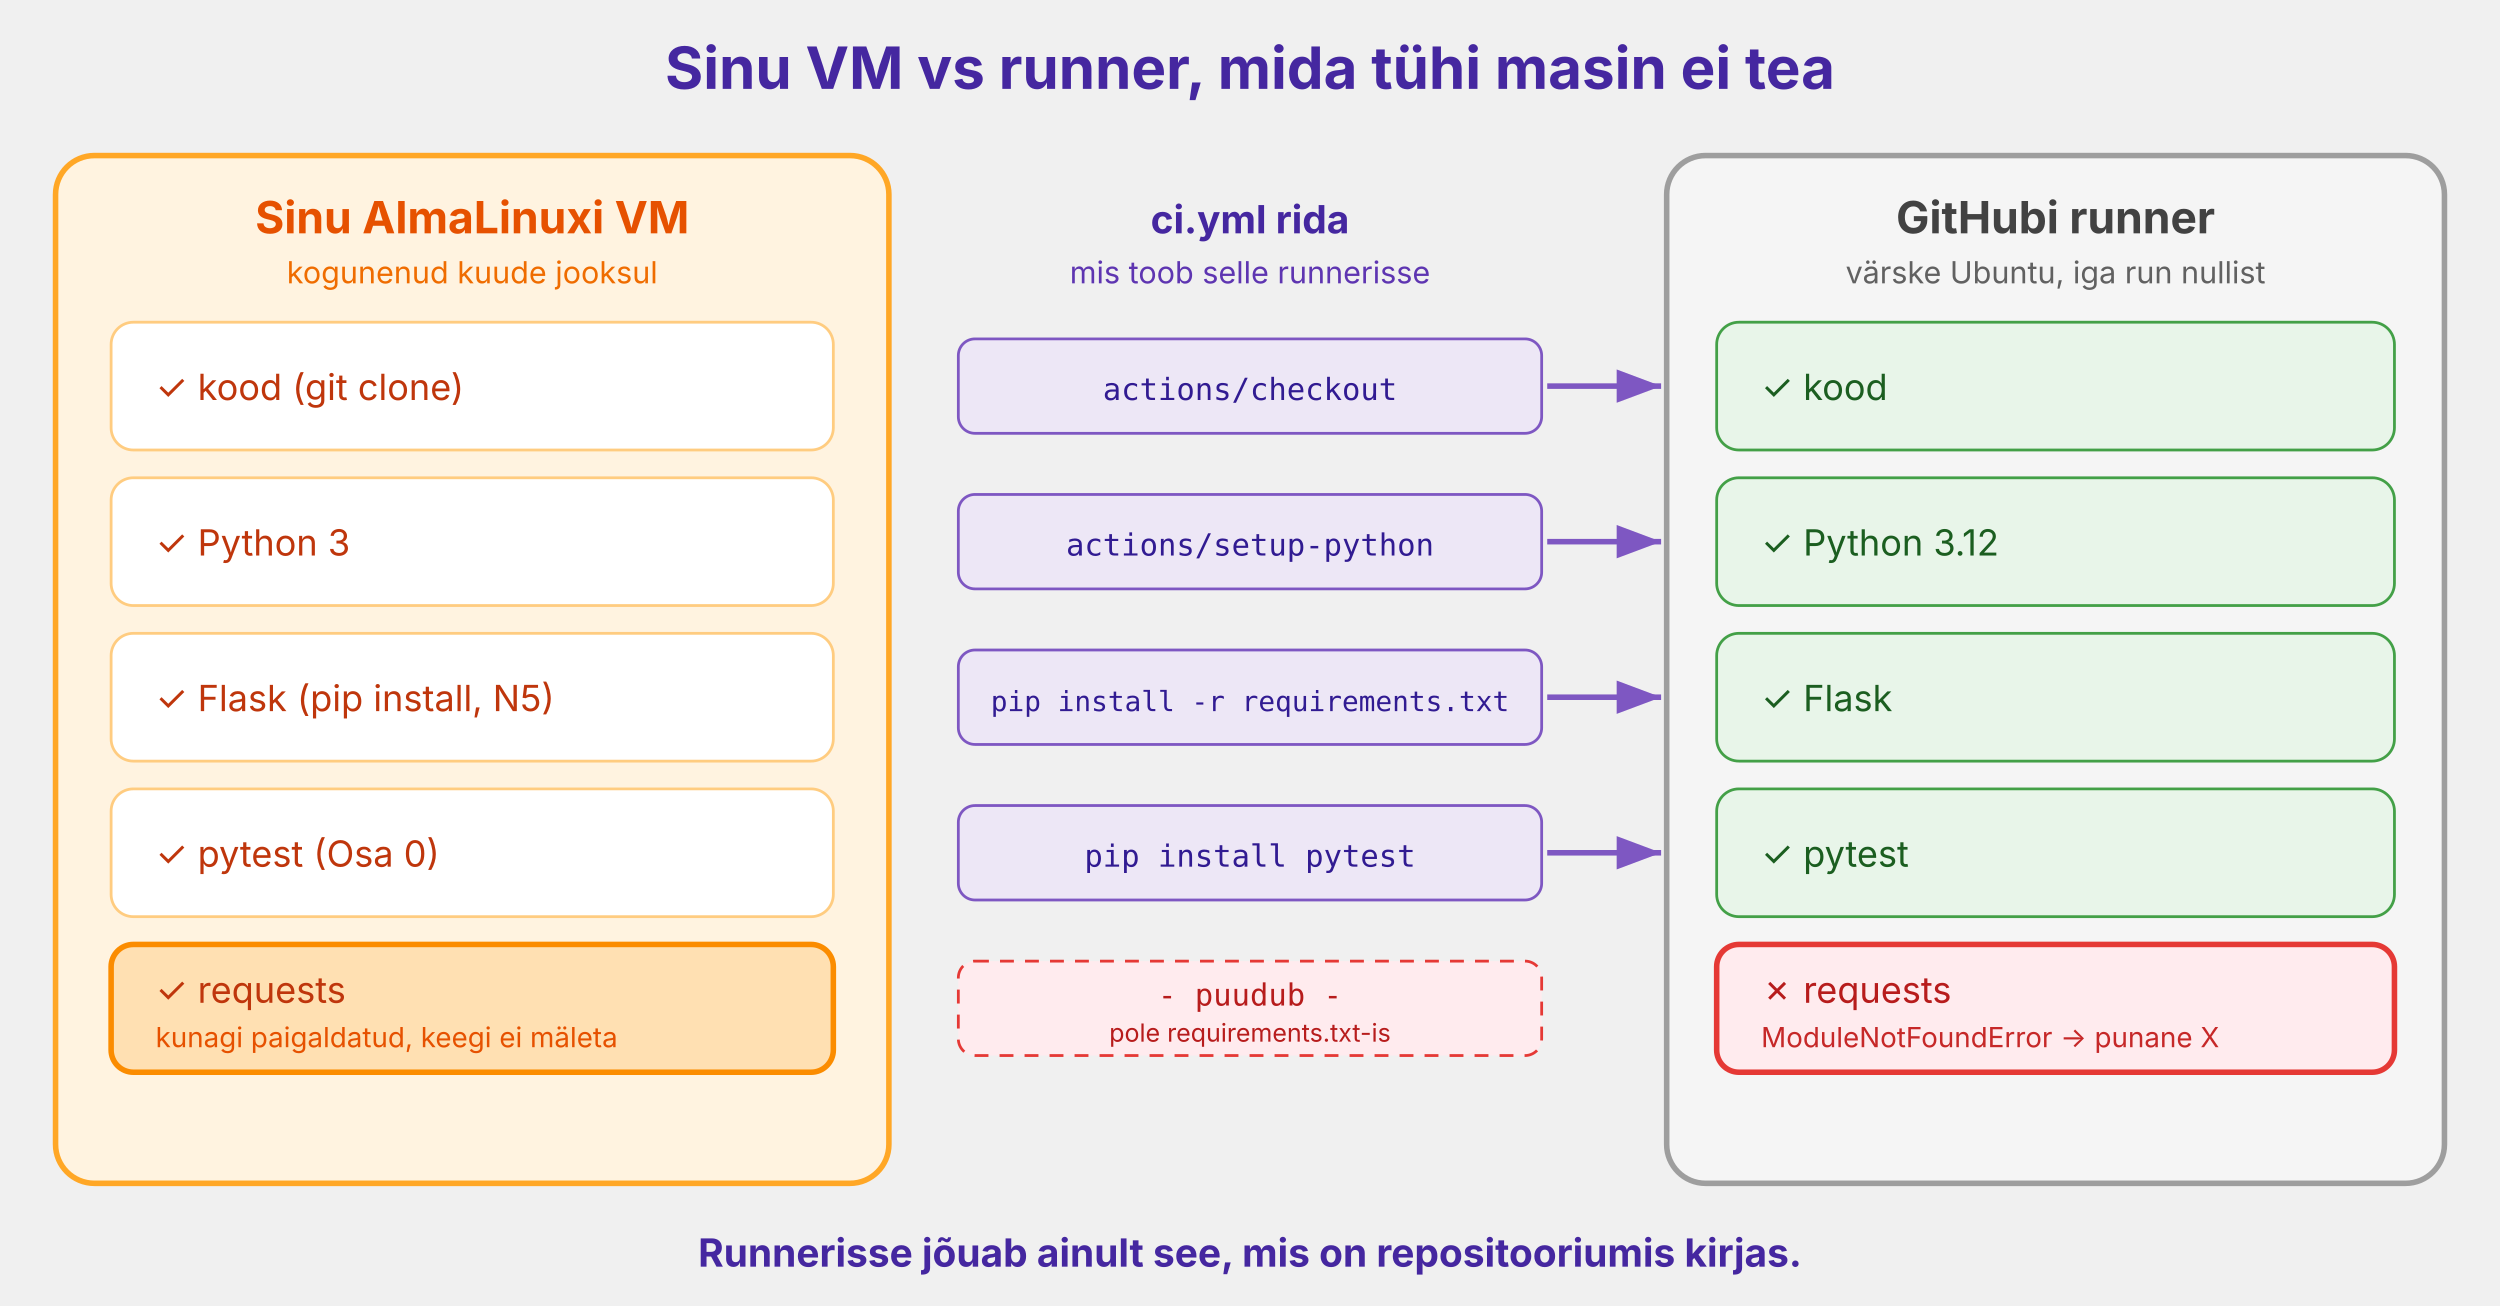
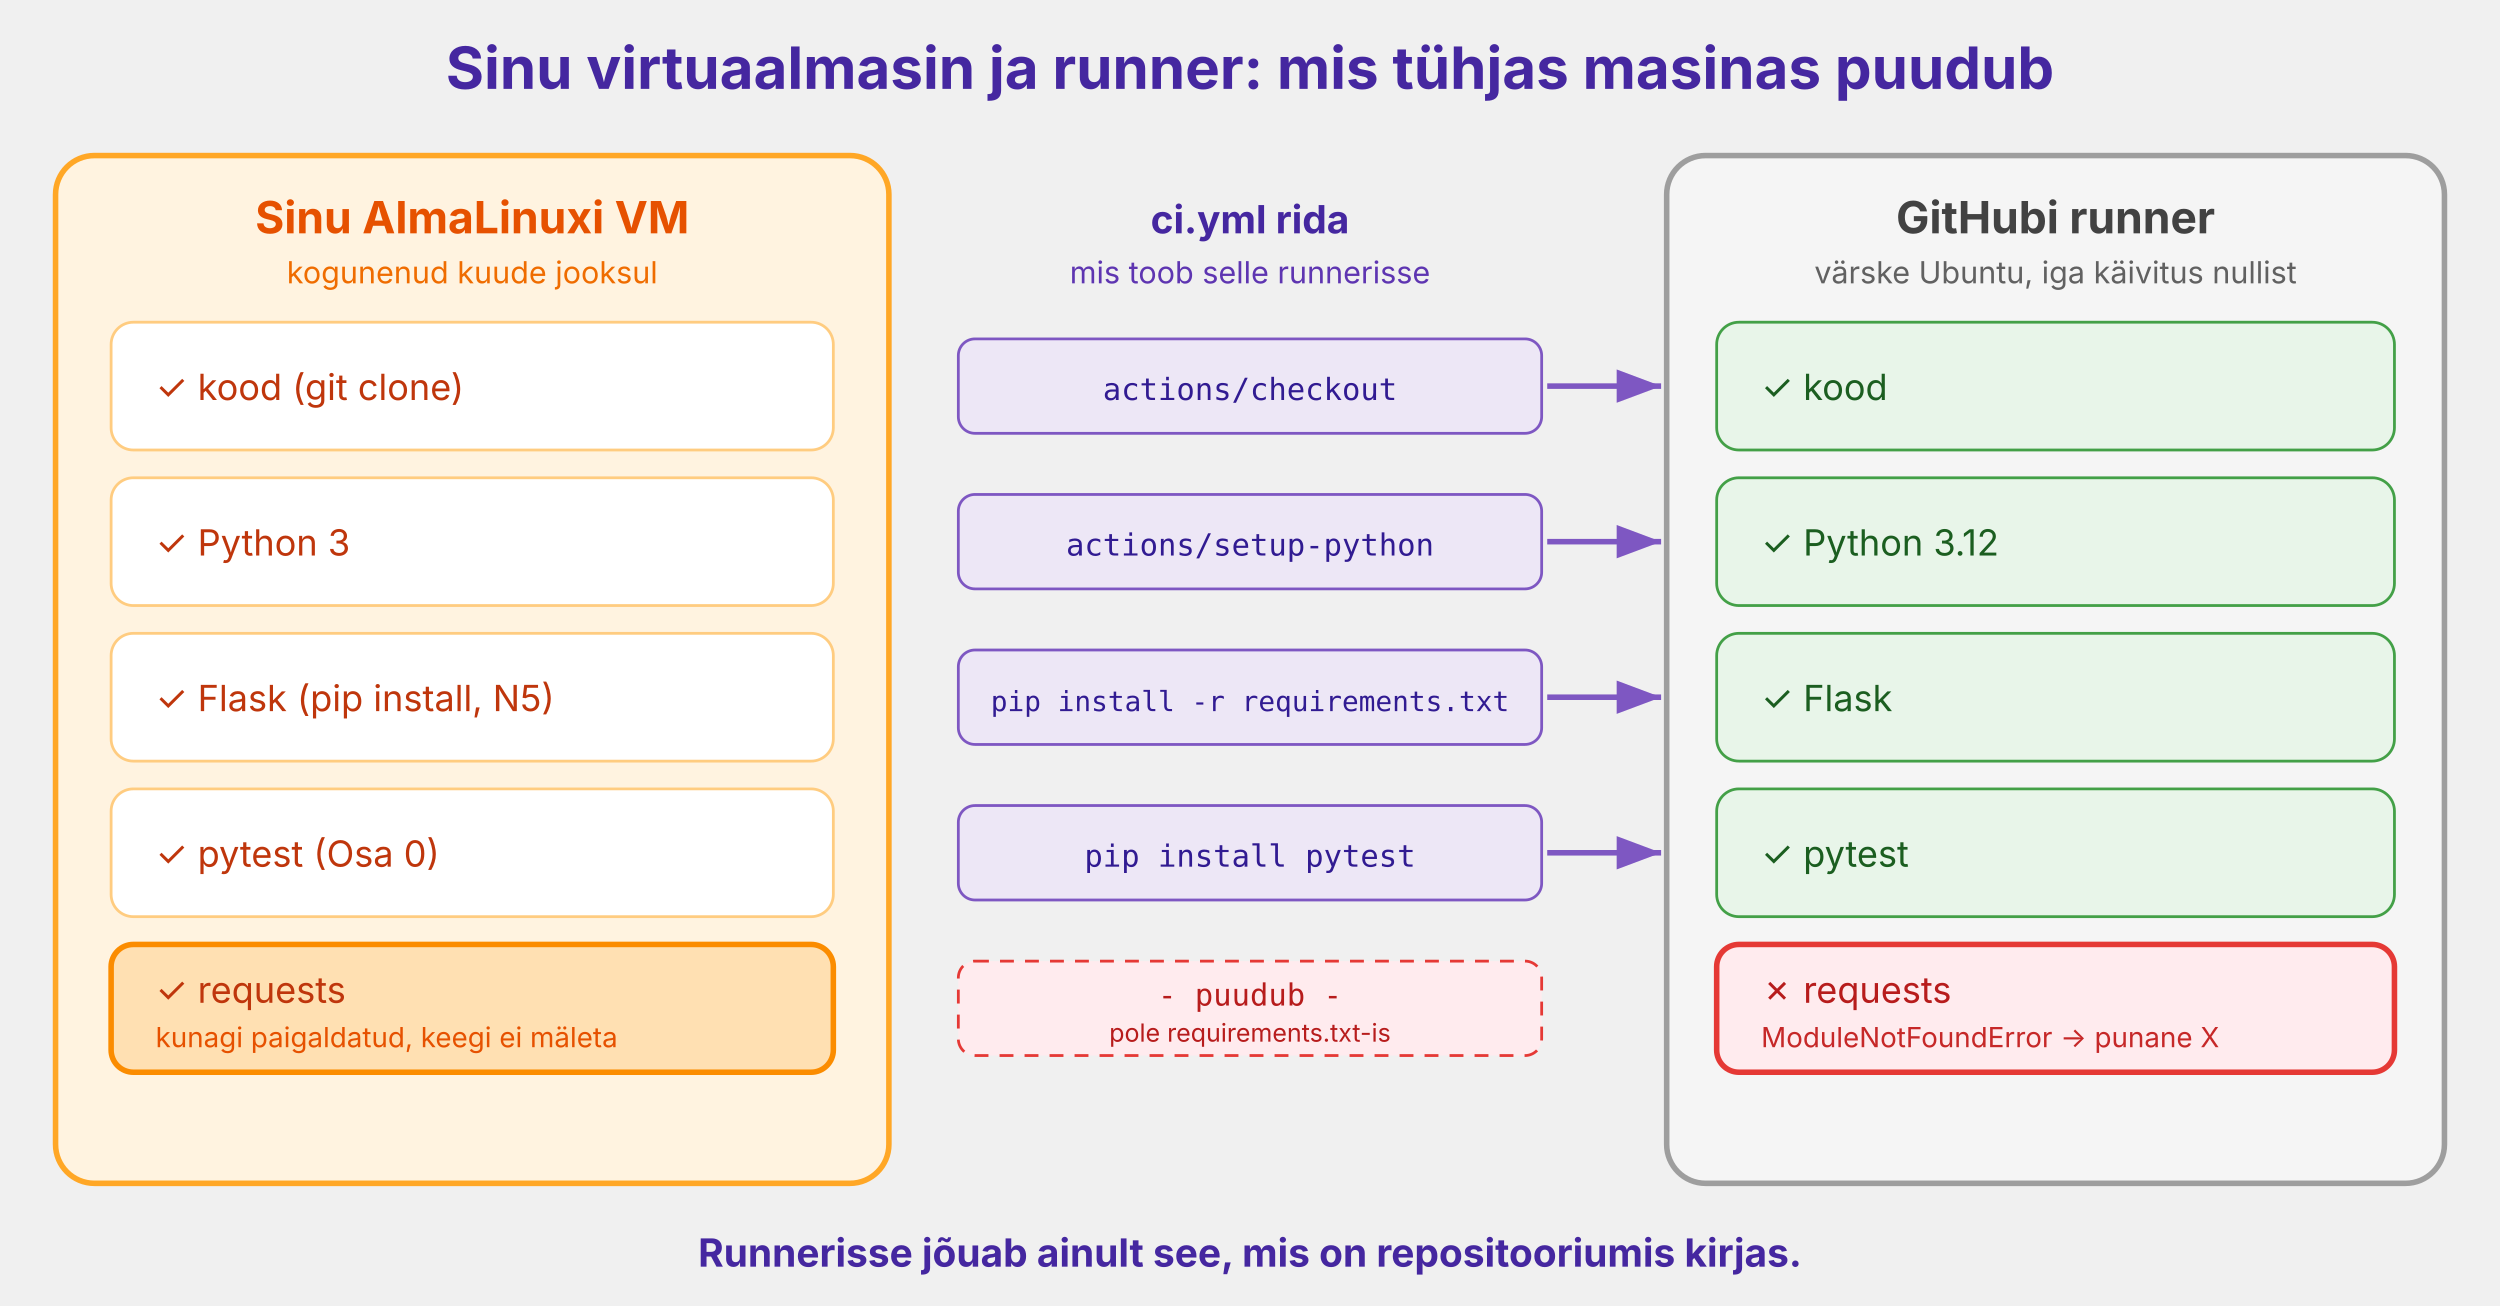
<svg xmlns="http://www.w3.org/2000/svg" viewBox="0 0 900 470" font-family="Inter, -apple-system, sans-serif">
  <defs>
    <marker id="a7" markerWidth="10" markerHeight="10" refX="8" refY="3" orient="auto">
      <path d="M0,0 L8,3 L0,6 Z" fill="#7e57c2" />
    </marker>
  </defs>
-   <text x="450" y="32" text-anchor="middle" font-size="21" font-weight="700" fill="#4527a0">Sinu VM vs runner, mida tühi masin ei tea</text>
+   <text x="450" y="32" text-anchor="middle" font-size="21" font-weight="700" fill="#4527a0">Sinu virtuaalmasin ja runner: mis tühjas masinas puudub</text>
  <rect x="20" y="56" width="300" height="370" rx="14" fill="#fff3e0" stroke="#ffa726" stroke-width="2" />
  <text x="170" y="84" text-anchor="middle" font-size="16" font-weight="700" fill="#e65100">Sinu AlmaLinuxi VM</text>
  <text x="170" y="102" text-anchor="middle" font-size="11" fill="#ef6c00">kogunenud kuude jooksul</text>
  <g font-size="13" fill="#bf360c">
    <rect x="40" y="116" width="260" height="46" rx="8" fill="#fff" stroke="#ffcc80" />
    <text x="56" y="144">✓ kood (git clone)</text>
    <rect x="40" y="172" width="260" height="46" rx="8" fill="#fff" stroke="#ffcc80" />
    <text x="56" y="200">✓ Python 3</text>
    <rect x="40" y="228" width="260" height="46" rx="8" fill="#fff" stroke="#ffcc80" />
    <text x="56" y="256">✓ Flask (pip install, N5)</text>
    <rect x="40" y="284" width="260" height="46" rx="8" fill="#fff" stroke="#ffcc80" />
    <text x="56" y="312">✓ pytest (Osa 0)</text>
    <rect x="40" y="340" width="260" height="46" rx="8" fill="#ffe0b2" stroke="#fb8c00" stroke-width="2" />
    <text x="56" y="361">✓ requests</text>
    <text x="56" y="377" font-size="10" fill="#e65100">kunagi paigaldatud, keegi ei mäleta</text>
  </g>
  <text x="450" y="84" text-anchor="middle" font-size="14" font-weight="700" fill="#4527a0">ci.yml rida</text>
  <text x="450" y="102" text-anchor="middle" font-size="11" fill="#5e35b1">mis toob selle runnerisse</text>
  <g font-size="11" text-anchor="middle" fill="#311b92" font-family="ui-monospace, Menlo, monospace">
    <rect x="345" y="122" width="210" height="34" rx="6" fill="#ede7f6" stroke="#7e57c2" />
    <text x="450" y="144">actions/checkout</text>
    <rect x="345" y="178" width="210" height="34" rx="6" fill="#ede7f6" stroke="#7e57c2" />
    <text x="450" y="200">actions/setup-python</text>
    <rect x="345" y="234" width="210" height="34" rx="6" fill="#ede7f6" stroke="#7e57c2" />
    <text x="450" y="256" font-size="10">pip install -r requirements.txt</text>
    <rect x="345" y="290" width="210" height="34" rx="6" fill="#ede7f6" stroke="#7e57c2" />
    <text x="450" y="312">pip install pytest</text>
    <rect x="345" y="346" width="210" height="34" rx="6" fill="#ffebee" stroke="#e53935" stroke-dasharray="5 4" />
    <text x="450" y="362" fill="#b71c1c">- puudub -</text>
    <text x="450" y="375" font-size="9" fill="#b71c1c" font-family="Inter, sans-serif">pole requirements.txt-is</text>
  </g>
  <g stroke="#7e57c2" stroke-width="2" marker-end="url(#a7)">
    <line x1="557" y1="139" x2="598" y2="139" />
    <line x1="557" y1="195" x2="598" y2="195" />
    <line x1="557" y1="251" x2="598" y2="251" />
    <line x1="557" y1="307" x2="598" y2="307" />
  </g>
  <rect x="600" y="56" width="280" height="370" rx="14" fill="#f5f5f5" stroke="#9e9e9e" stroke-width="2" />
  <text x="740" y="84" text-anchor="middle" font-size="16" font-weight="700" fill="#424242">GitHubi runner</text>
-   <text x="740" y="102" text-anchor="middle" font-size="11" fill="#616161">värske Ubuntu, iga run nullist</text>
+   <text x="740" y="102" text-anchor="middle" font-size="11" fill="#616161">värske Ubuntu, iga käivitus nullist</text>
  <g font-size="13" fill="#1b5e20">
    <rect x="618" y="116" width="244" height="46" rx="8" fill="#e8f5e9" stroke="#43a047" />
    <text x="634" y="144">✓ kood</text>
    <rect x="618" y="172" width="244" height="46" rx="8" fill="#e8f5e9" stroke="#43a047" />
    <text x="634" y="200">✓ Python 3.12</text>
    <rect x="618" y="228" width="244" height="46" rx="8" fill="#e8f5e9" stroke="#43a047" />
    <text x="634" y="256">✓ Flask</text>
    <rect x="618" y="284" width="244" height="46" rx="8" fill="#e8f5e9" stroke="#43a047" />
    <text x="634" y="312">✓ pytest</text>
    <rect x="618" y="340" width="244" height="46" rx="8" fill="#ffebee" stroke="#e53935" stroke-width="2" />
    <text x="634" y="361" fill="#b71c1c">✗ requests</text>
    <text x="634" y="377" font-size="10" fill="#c62828">ModuleNotFoundError → punane X</text>
  </g>
  <text x="450" y="456" text-anchor="middle" font-size="14" font-weight="700" fill="#4527a0">Runnerisse jõuab ainult see, mis on repositooriumis kirjas.</text>
</svg>
